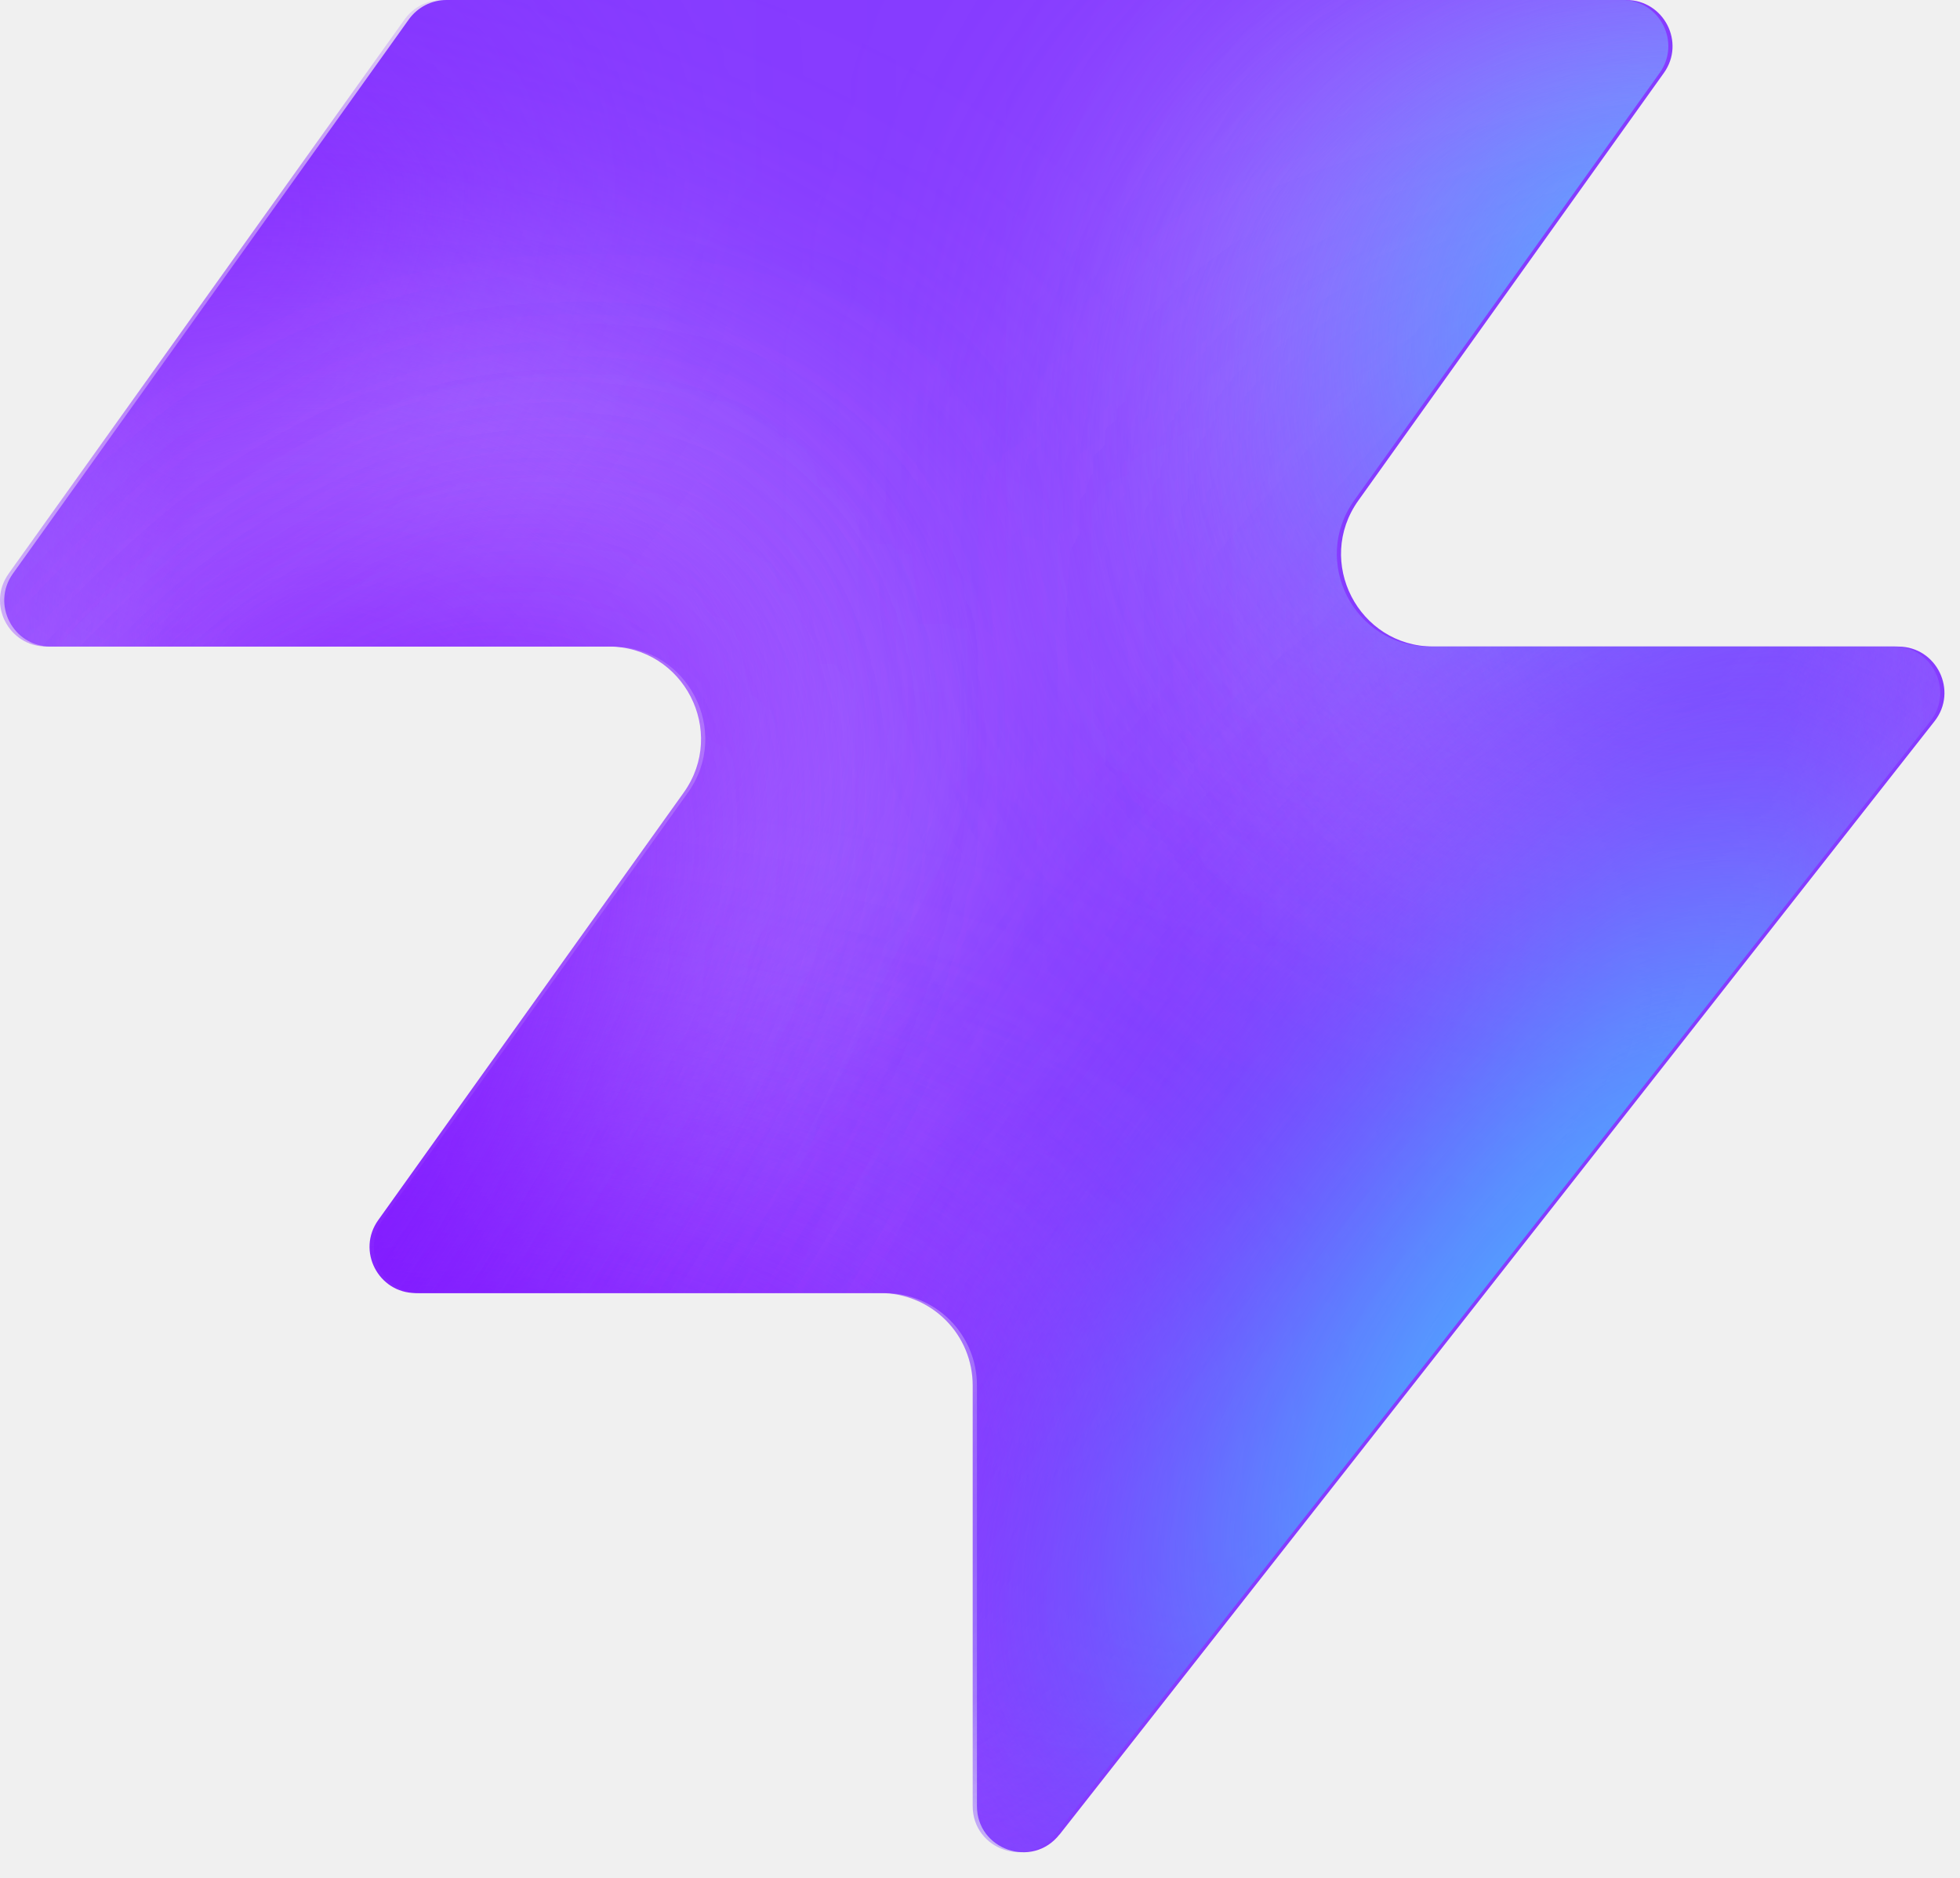
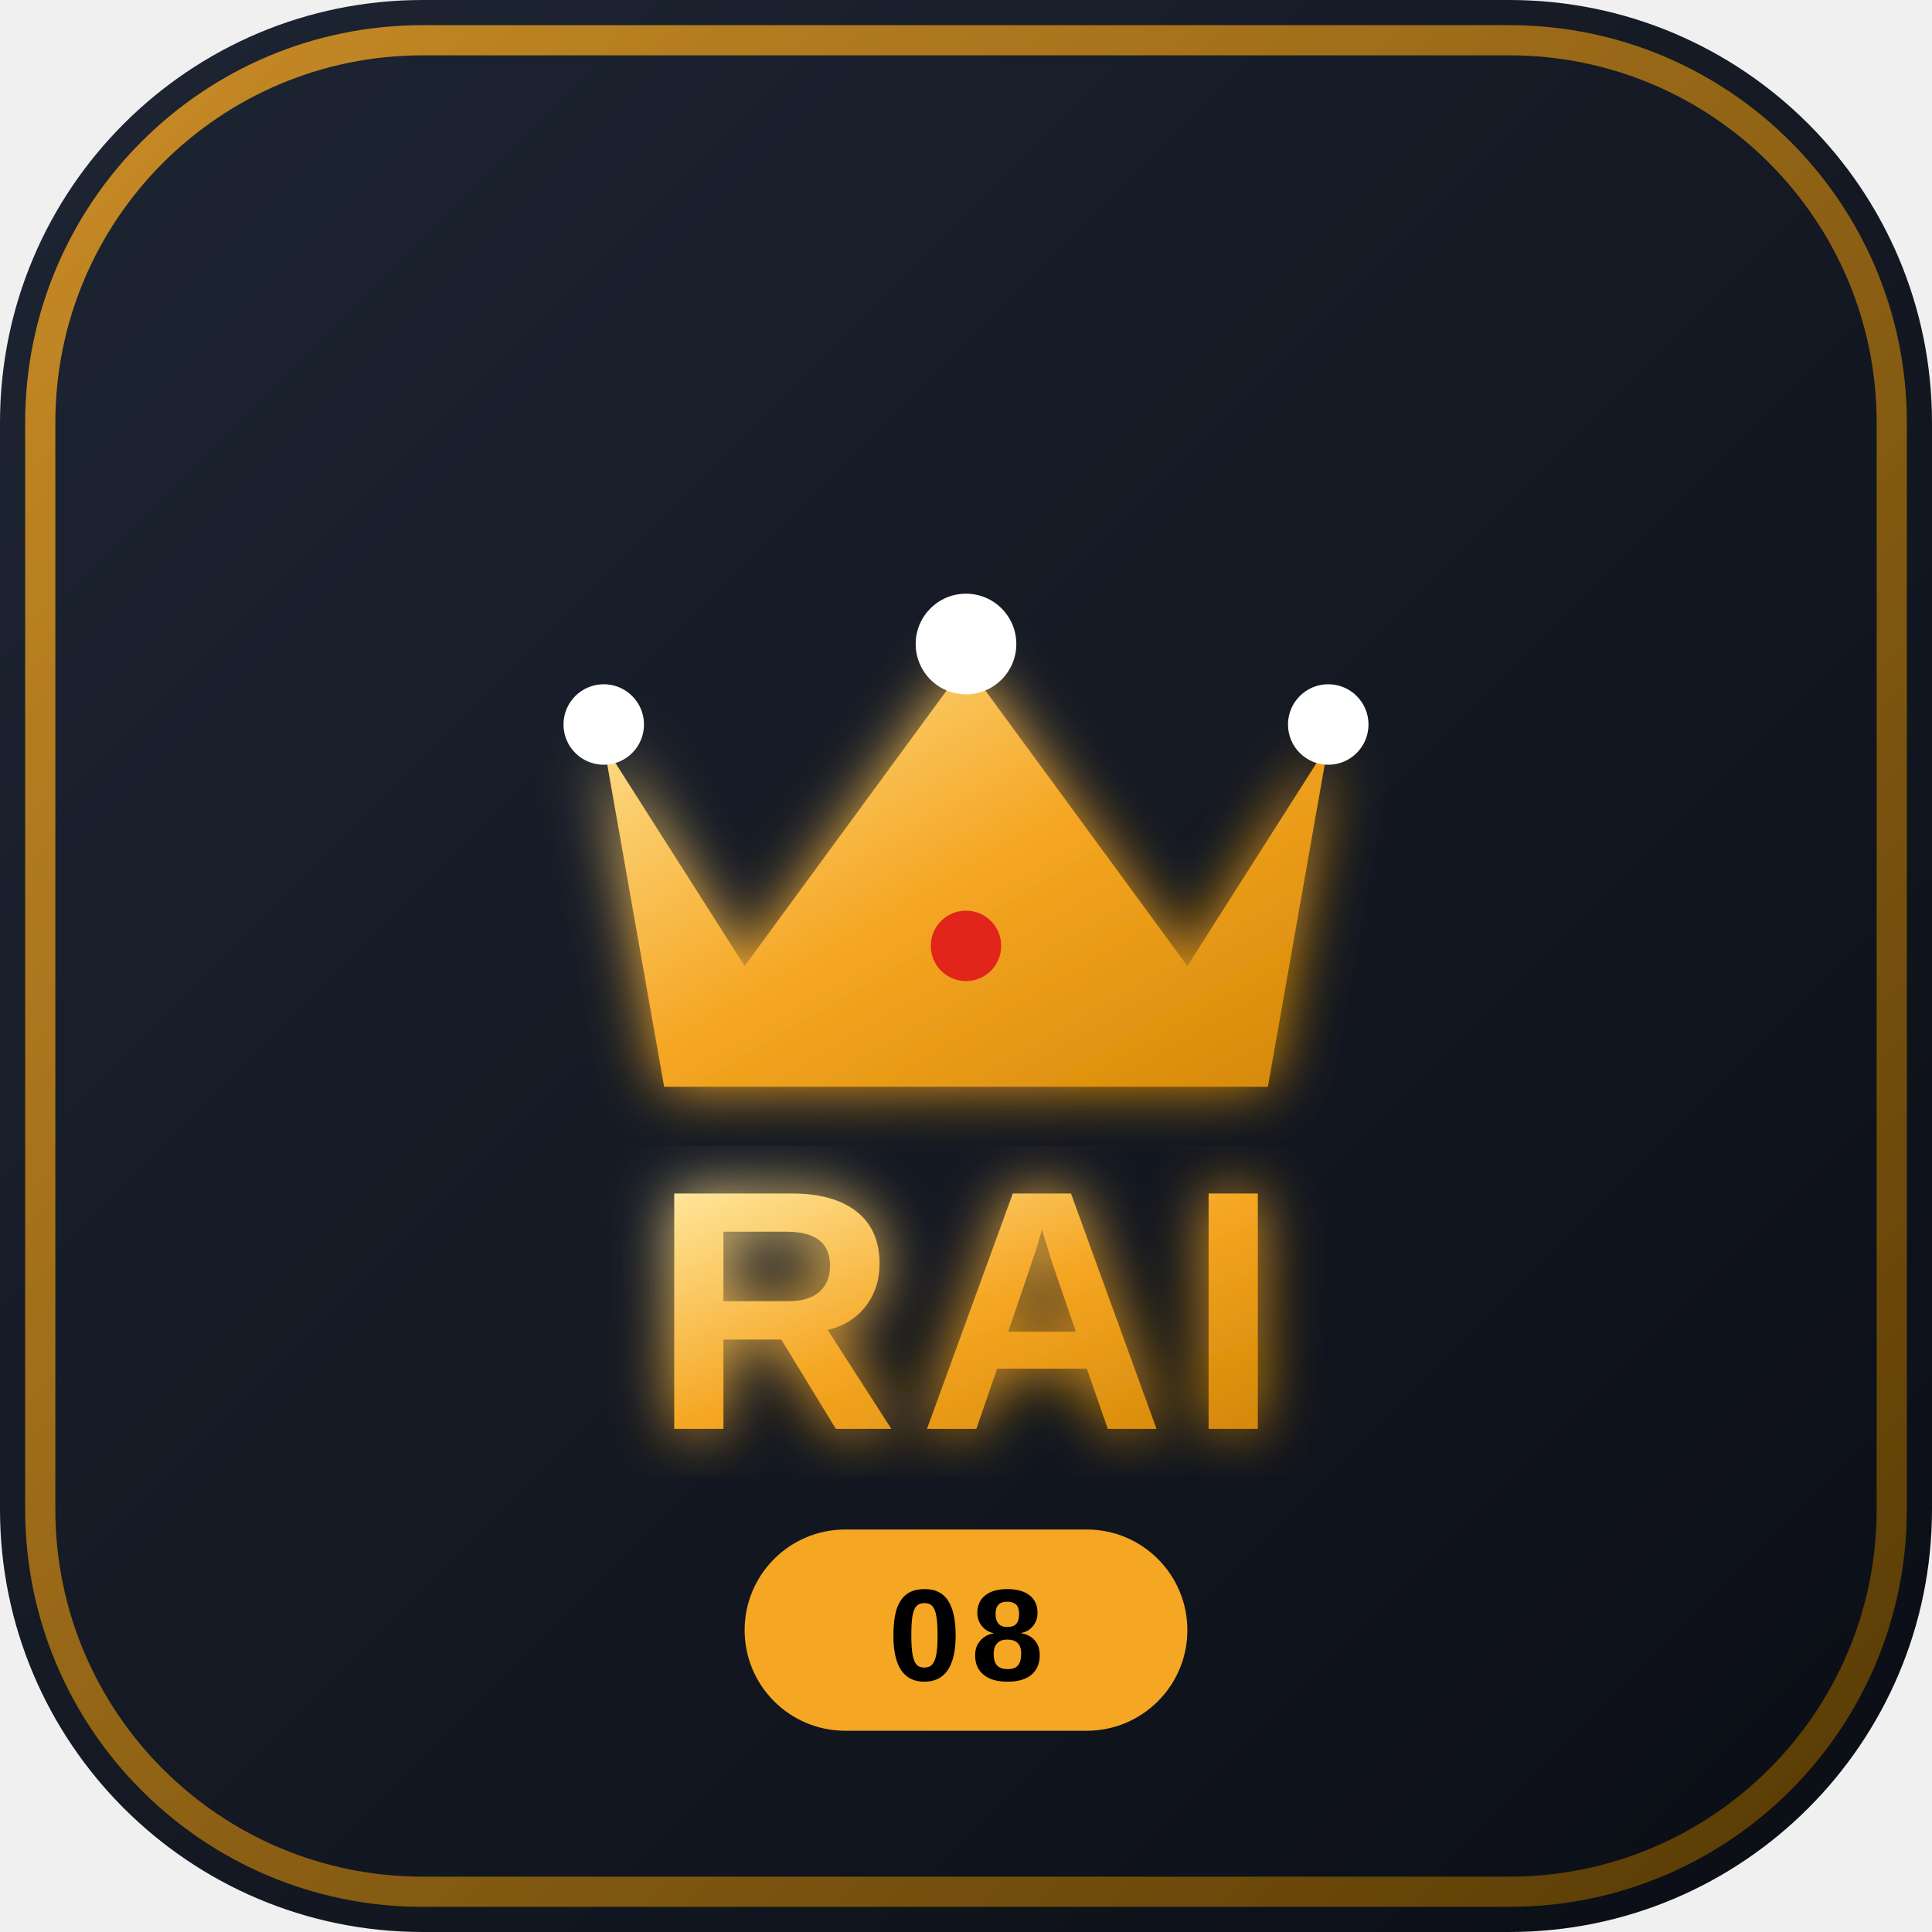
- <svg xmlns="http://www.w3.org/2000/svg" width="48" height="46" fill="none" viewBox="0 0 48 46">
-   <path fill="#863bff" d="M25.946 44.938c-.664.845-2.021.375-2.021-.698V33.937a2.26 2.26 0 0 0-2.262-2.262H10.287c-.92 0-1.456-1.04-.92-1.788l7.48-10.471c1.07-1.497 0-3.578-1.842-3.578H1.237c-.92 0-1.456-1.04-.92-1.788L10.013.474c.214-.297.556-.474.92-.474h28.894c.92 0 1.456 1.04.92 1.788l-7.48 10.471c-1.07 1.498 0 3.579 1.842 3.579h11.377c.943 0 1.473 1.088.89 1.83L25.947 44.94z" style="fill:#863bff;fill:color(display-p3 .525 .23 1);fill-opacity:1" />
-   <mask id="a" width="48" height="46" x="0" y="0" maskUnits="userSpaceOnUse" style="mask-type:alpha">
-     <path fill="#000" d="M25.842 44.938c-.664.844-2.021.375-2.021-.698V33.937a2.26 2.26 0 0 0-2.262-2.262H10.183c-.92 0-1.456-1.04-.92-1.788l7.48-10.471c1.07-1.498 0-3.579-1.842-3.579H1.133c-.92 0-1.456-1.04-.92-1.787L9.91.473c.214-.297.556-.474.92-.474h28.894c.92 0 1.456 1.04.92 1.788l-7.48 10.471c-1.07 1.498 0 3.578 1.842 3.578h11.377c.943 0 1.473 1.088.89 1.832L25.843 44.94z" style="fill:#000;fill-opacity:1" />
-   </mask>
-   <g mask="url(#a)">
-     <g filter="url(#b)">
-       <ellipse cx="5.508" cy="14.704" fill="#ede6ff" rx="5.508" ry="14.704" style="fill:#ede6ff;fill:color(display-p3 .927 .903 1);fill-opacity:1" transform="matrix(.00324 1 1 -.00324 -4.47 31.516)" />
-     </g>
-     <g filter="url(#c)">
-       <ellipse cx="10.399" cy="29.851" fill="#ede6ff" rx="10.399" ry="29.851" style="fill:#ede6ff;fill:color(display-p3 .927 .903 1);fill-opacity:1" transform="matrix(.00324 1 1 -.00324 -39.328 7.883)" />
-     </g>
-     <g filter="url(#d)">
-       <ellipse cx="5.508" cy="30.487" fill="#7e14ff" rx="5.508" ry="30.487" style="fill:#7e14ff;fill:color(display-p3 .492 .077 1);fill-opacity:1" transform="rotate(89.814 -25.913 -14.639)scale(1 -1)" />
-     </g>
-     <g filter="url(#e)">
-       <ellipse cx="5.508" cy="30.599" fill="#7e14ff" rx="5.508" ry="30.599" style="fill:#7e14ff;fill:color(display-p3 .492 .077 1);fill-opacity:1" transform="rotate(89.814 -32.644 -3.334)scale(1 -1)" />
-     </g>
-     <g filter="url(#f)">
-       <ellipse cx="5.508" cy="30.599" fill="#7e14ff" rx="5.508" ry="30.599" style="fill:#7e14ff;fill:color(display-p3 .492 .077 1);fill-opacity:1" transform="matrix(.00324 1 1 -.00324 -34.34 30.47)" />
-     </g>
-     <g filter="url(#g)">
-       <ellipse cx="14.072" cy="22.078" fill="#ede6ff" rx="14.072" ry="22.078" style="fill:#ede6ff;fill:color(display-p3 .927 .903 1);fill-opacity:1" transform="rotate(93.35 24.506 48.493)scale(-1 1)" />
-     </g>
-     <g filter="url(#h)">
-       <ellipse cx="3.47" cy="21.501" fill="#7e14ff" rx="3.47" ry="21.501" style="fill:#7e14ff;fill:color(display-p3 .492 .077 1);fill-opacity:1" transform="rotate(89.009 28.708 47.59)scale(-1 1)" />
-     </g>
-     <g filter="url(#i)">
-       <ellipse cx="3.47" cy="21.501" fill="#7e14ff" rx="3.47" ry="21.501" style="fill:#7e14ff;fill:color(display-p3 .492 .077 1);fill-opacity:1" transform="rotate(89.009 28.708 47.59)scale(-1 1)" />
-     </g>
-     <g filter="url(#j)">
-       <ellipse cx=".387" cy="8.972" fill="#7e14ff" rx="4.407" ry="29.108" style="fill:#7e14ff;fill:color(display-p3 .492 .077 1);fill-opacity:1" transform="rotate(39.51 .387 8.972)" />
-     </g>
-     <g filter="url(#k)">
-       <ellipse cx="47.523" cy="-6.092" fill="#7e14ff" rx="4.407" ry="29.108" style="fill:#7e14ff;fill:color(display-p3 .492 .077 1);fill-opacity:1" transform="rotate(37.892 47.523 -6.092)" />
-     </g>
-     <g filter="url(#l)">
-       <ellipse cx="41.412" cy="6.333" fill="#47bfff" rx="5.971" ry="9.665" style="fill:#47bfff;fill:color(display-p3 .28 .748 1);fill-opacity:1" transform="rotate(37.892 41.412 6.333)" />
-     </g>
-     <g filter="url(#m)">
-       <ellipse cx="-1.879" cy="38.332" fill="#7e14ff" rx="4.407" ry="29.108" style="fill:#7e14ff;fill:color(display-p3 .492 .077 1);fill-opacity:1" transform="rotate(37.892 -1.88 38.332)" />
-     </g>
-     <g filter="url(#n)">
-       <ellipse cx="-1.879" cy="38.332" fill="#7e14ff" rx="4.407" ry="29.108" style="fill:#7e14ff;fill:color(display-p3 .492 .077 1);fill-opacity:1" transform="rotate(37.892 -1.88 38.332)" />
-     </g>
-     <g filter="url(#o)">
-       <ellipse cx="35.651" cy="29.907" fill="#7e14ff" rx="4.407" ry="29.108" style="fill:#7e14ff;fill:color(display-p3 .492 .077 1);fill-opacity:1" transform="rotate(37.892 35.651 29.907)" />
-     </g>
-     <g filter="url(#p)">
-       <ellipse cx="38.418" cy="32.4" fill="#47bfff" rx="5.971" ry="15.297" style="fill:#47bfff;fill:color(display-p3 .28 .748 1);fill-opacity:1" transform="rotate(37.892 38.418 32.4)" />
-     </g>
-   </g>
+ <svg xmlns="http://www.w3.org/2000/svg" viewBox="0 0 192 192" width="192" height="192">
  <defs>
-     <filter id="b" width="60.045" height="41.654" x="-19.77" y="16.149" color-interpolation-filters="sRGB" filterUnits="userSpaceOnUse">
-       <feFlood flood-opacity="0" result="BackgroundImageFix" />
-       <feBlend in="SourceGraphic" in2="BackgroundImageFix" result="shape" />
-       <feGaussianBlur result="effect1_foregroundBlur_2002_17158" stdDeviation="7.659" />
-     </filter>
-     <filter id="c" width="90.34" height="51.437" x="-54.613" y="-7.533" color-interpolation-filters="sRGB" filterUnits="userSpaceOnUse">
-       <feFlood flood-opacity="0" result="BackgroundImageFix" />
-       <feBlend in="SourceGraphic" in2="BackgroundImageFix" result="shape" />
-       <feGaussianBlur result="effect1_foregroundBlur_2002_17158" stdDeviation="7.659" />
-     </filter>
-     <filter id="d" width="79.355" height="29.4" x="-49.64" y="2.03" color-interpolation-filters="sRGB" filterUnits="userSpaceOnUse">
-       <feFlood flood-opacity="0" result="BackgroundImageFix" />
-       <feBlend in="SourceGraphic" in2="BackgroundImageFix" result="shape" />
-       <feGaussianBlur result="effect1_foregroundBlur_2002_17158" stdDeviation="4.596" />
-     </filter>
-     <filter id="e" width="79.579" height="29.4" x="-45.045" y="20.029" color-interpolation-filters="sRGB" filterUnits="userSpaceOnUse">
-       <feFlood flood-opacity="0" result="BackgroundImageFix" />
-       <feBlend in="SourceGraphic" in2="BackgroundImageFix" result="shape" />
-       <feGaussianBlur result="effect1_foregroundBlur_2002_17158" stdDeviation="4.596" />
-     </filter>
-     <filter id="f" width="79.579" height="29.4" x="-43.513" y="21.178" color-interpolation-filters="sRGB" filterUnits="userSpaceOnUse">
-       <feFlood flood-opacity="0" result="BackgroundImageFix" />
-       <feBlend in="SourceGraphic" in2="BackgroundImageFix" result="shape" />
-       <feGaussianBlur result="effect1_foregroundBlur_2002_17158" stdDeviation="4.596" />
-     </filter>
-     <filter id="g" width="74.749" height="58.852" x="15.756" y="-17.901" color-interpolation-filters="sRGB" filterUnits="userSpaceOnUse">
-       <feFlood flood-opacity="0" result="BackgroundImageFix" />
-       <feBlend in="SourceGraphic" in2="BackgroundImageFix" result="shape" />
-       <feGaussianBlur result="effect1_foregroundBlur_2002_17158" stdDeviation="7.659" />
-     </filter>
-     <filter id="h" width="61.377" height="25.362" x="23.548" y="2.284" color-interpolation-filters="sRGB" filterUnits="userSpaceOnUse">
-       <feFlood flood-opacity="0" result="BackgroundImageFix" />
-       <feBlend in="SourceGraphic" in2="BackgroundImageFix" result="shape" />
-       <feGaussianBlur result="effect1_foregroundBlur_2002_17158" stdDeviation="4.596" />
-     </filter>
-     <filter id="i" width="61.377" height="25.362" x="23.548" y="2.284" color-interpolation-filters="sRGB" filterUnits="userSpaceOnUse">
-       <feFlood flood-opacity="0" result="BackgroundImageFix" />
-       <feBlend in="SourceGraphic" in2="BackgroundImageFix" result="shape" />
-       <feGaussianBlur result="effect1_foregroundBlur_2002_17158" stdDeviation="4.596" />
-     </filter>
-     <filter id="j" width="56.045" height="63.649" x="-27.636" y="-22.853" color-interpolation-filters="sRGB" filterUnits="userSpaceOnUse">
-       <feFlood flood-opacity="0" result="BackgroundImageFix" />
-       <feBlend in="SourceGraphic" in2="BackgroundImageFix" result="shape" />
-       <feGaussianBlur result="effect1_foregroundBlur_2002_17158" stdDeviation="4.596" />
-     </filter>
-     <filter id="k" width="54.814" height="64.646" x="20.116" y="-38.415" color-interpolation-filters="sRGB" filterUnits="userSpaceOnUse">
-       <feFlood flood-opacity="0" result="BackgroundImageFix" />
-       <feBlend in="SourceGraphic" in2="BackgroundImageFix" result="shape" />
-       <feGaussianBlur result="effect1_foregroundBlur_2002_17158" stdDeviation="4.596" />
-     </filter>
-     <filter id="l" width="33.541" height="35.313" x="24.641" y="-11.323" color-interpolation-filters="sRGB" filterUnits="userSpaceOnUse">
-       <feFlood flood-opacity="0" result="BackgroundImageFix" />
-       <feBlend in="SourceGraphic" in2="BackgroundImageFix" result="shape" />
-       <feGaussianBlur result="effect1_foregroundBlur_2002_17158" stdDeviation="4.596" />
-     </filter>
-     <filter id="m" width="54.814" height="64.646" x="-29.286" y="6.009" color-interpolation-filters="sRGB" filterUnits="userSpaceOnUse">
-       <feFlood flood-opacity="0" result="BackgroundImageFix" />
-       <feBlend in="SourceGraphic" in2="BackgroundImageFix" result="shape" />
-       <feGaussianBlur result="effect1_foregroundBlur_2002_17158" stdDeviation="4.596" />
-     </filter>
-     <filter id="n" width="54.814" height="64.646" x="-29.286" y="6.009" color-interpolation-filters="sRGB" filterUnits="userSpaceOnUse">
-       <feFlood flood-opacity="0" result="BackgroundImageFix" />
-       <feBlend in="SourceGraphic" in2="BackgroundImageFix" result="shape" />
-       <feGaussianBlur result="effect1_foregroundBlur_2002_17158" stdDeviation="4.596" />
-     </filter>
-     <filter id="o" width="54.814" height="64.646" x="8.244" y="-2.416" color-interpolation-filters="sRGB" filterUnits="userSpaceOnUse">
-       <feFlood flood-opacity="0" result="BackgroundImageFix" />
-       <feBlend in="SourceGraphic" in2="BackgroundImageFix" result="shape" />
-       <feGaussianBlur result="effect1_foregroundBlur_2002_17158" stdDeviation="4.596" />
-     </filter>
-     <filter id="p" width="39.409" height="43.623" x="18.713" y="10.588" color-interpolation-filters="sRGB" filterUnits="userSpaceOnUse">
-       <feFlood flood-opacity="0" result="BackgroundImageFix" />
-       <feBlend in="SourceGraphic" in2="BackgroundImageFix" result="shape" />
-       <feGaussianBlur result="effect1_foregroundBlur_2002_17158" stdDeviation="4.596" />
+     <linearGradient id="bgGrad" x1="0%" y1="0%" x2="100%" y2="100%">
+       <stop offset="0%" stop-color="#1e2533" />
+       <stop offset="100%" stop-color="#0a0d14" />
+     </linearGradient>
+     <linearGradient id="goldGrad" x1="0%" y1="0%" x2="100%" y2="100%">
+       <stop offset="0%" stop-color="#ffe699" />
+       <stop offset="50%" stop-color="#f5a623" />
+       <stop offset="100%" stop-color="#d48806" />
+     </linearGradient>
+     <linearGradient id="shieldBorder" x1="0%" y1="0%" x2="100%" y2="100%">
+       <stop offset="0%" stop-color="#f5a623" />
+       <stop offset="100%" stop-color="#694500" />
+     </linearGradient>
+     <filter id="glow" x="-20%" y="-20%" width="140%" height="140%">
+       <feGaussianBlur stdDeviation="3" result="blur" />
+       <feComposite in="SourceGraphic" in2="blur" operator="over" />
    </filter>
  </defs>
+   <rect width="192" height="192" rx="42" fill="url(#bgGrad)" />
+   <rect x="4" y="4" width="184" height="184" rx="38" fill="none" stroke="url(#shieldBorder)" stroke-width="3" opacity="0.8" />
+   <path d="M60 74 L74 96 L96 66 L118 96 L132 74 L126 108 L66 108 Z" fill="url(#goldGrad)" filter="url(#glow)" />
+   <circle cx="60" cy="72" r="4" fill="#ffffff" />
+   <circle cx="96" cy="64" r="5" fill="#ffffff" />
+   <circle cx="132" cy="72" r="4" fill="#ffffff" />
+   <circle cx="96" cy="94" r="3.5" fill="#e1251b" />
+   <text x="96" y="142" font-family="-apple-system, BlinkMacSystemFont, 'Segoe UI', Arial, sans-serif" font-size="34" font-weight="900" fill="url(#goldGrad)" text-anchor="middle" letter-spacing="2" filter="url(#glow)">RAI</text>
+   <rect x="74" y="152" width="44" height="20" rx="10" fill="#f5a623" />
+   <text x="96" y="167" font-family="-apple-system, BlinkMacSystemFont, 'Segoe UI', Arial, sans-serif" font-size="13" font-weight="900" fill="#000000" text-anchor="middle" letter-spacing="1">08</text>
</svg>
